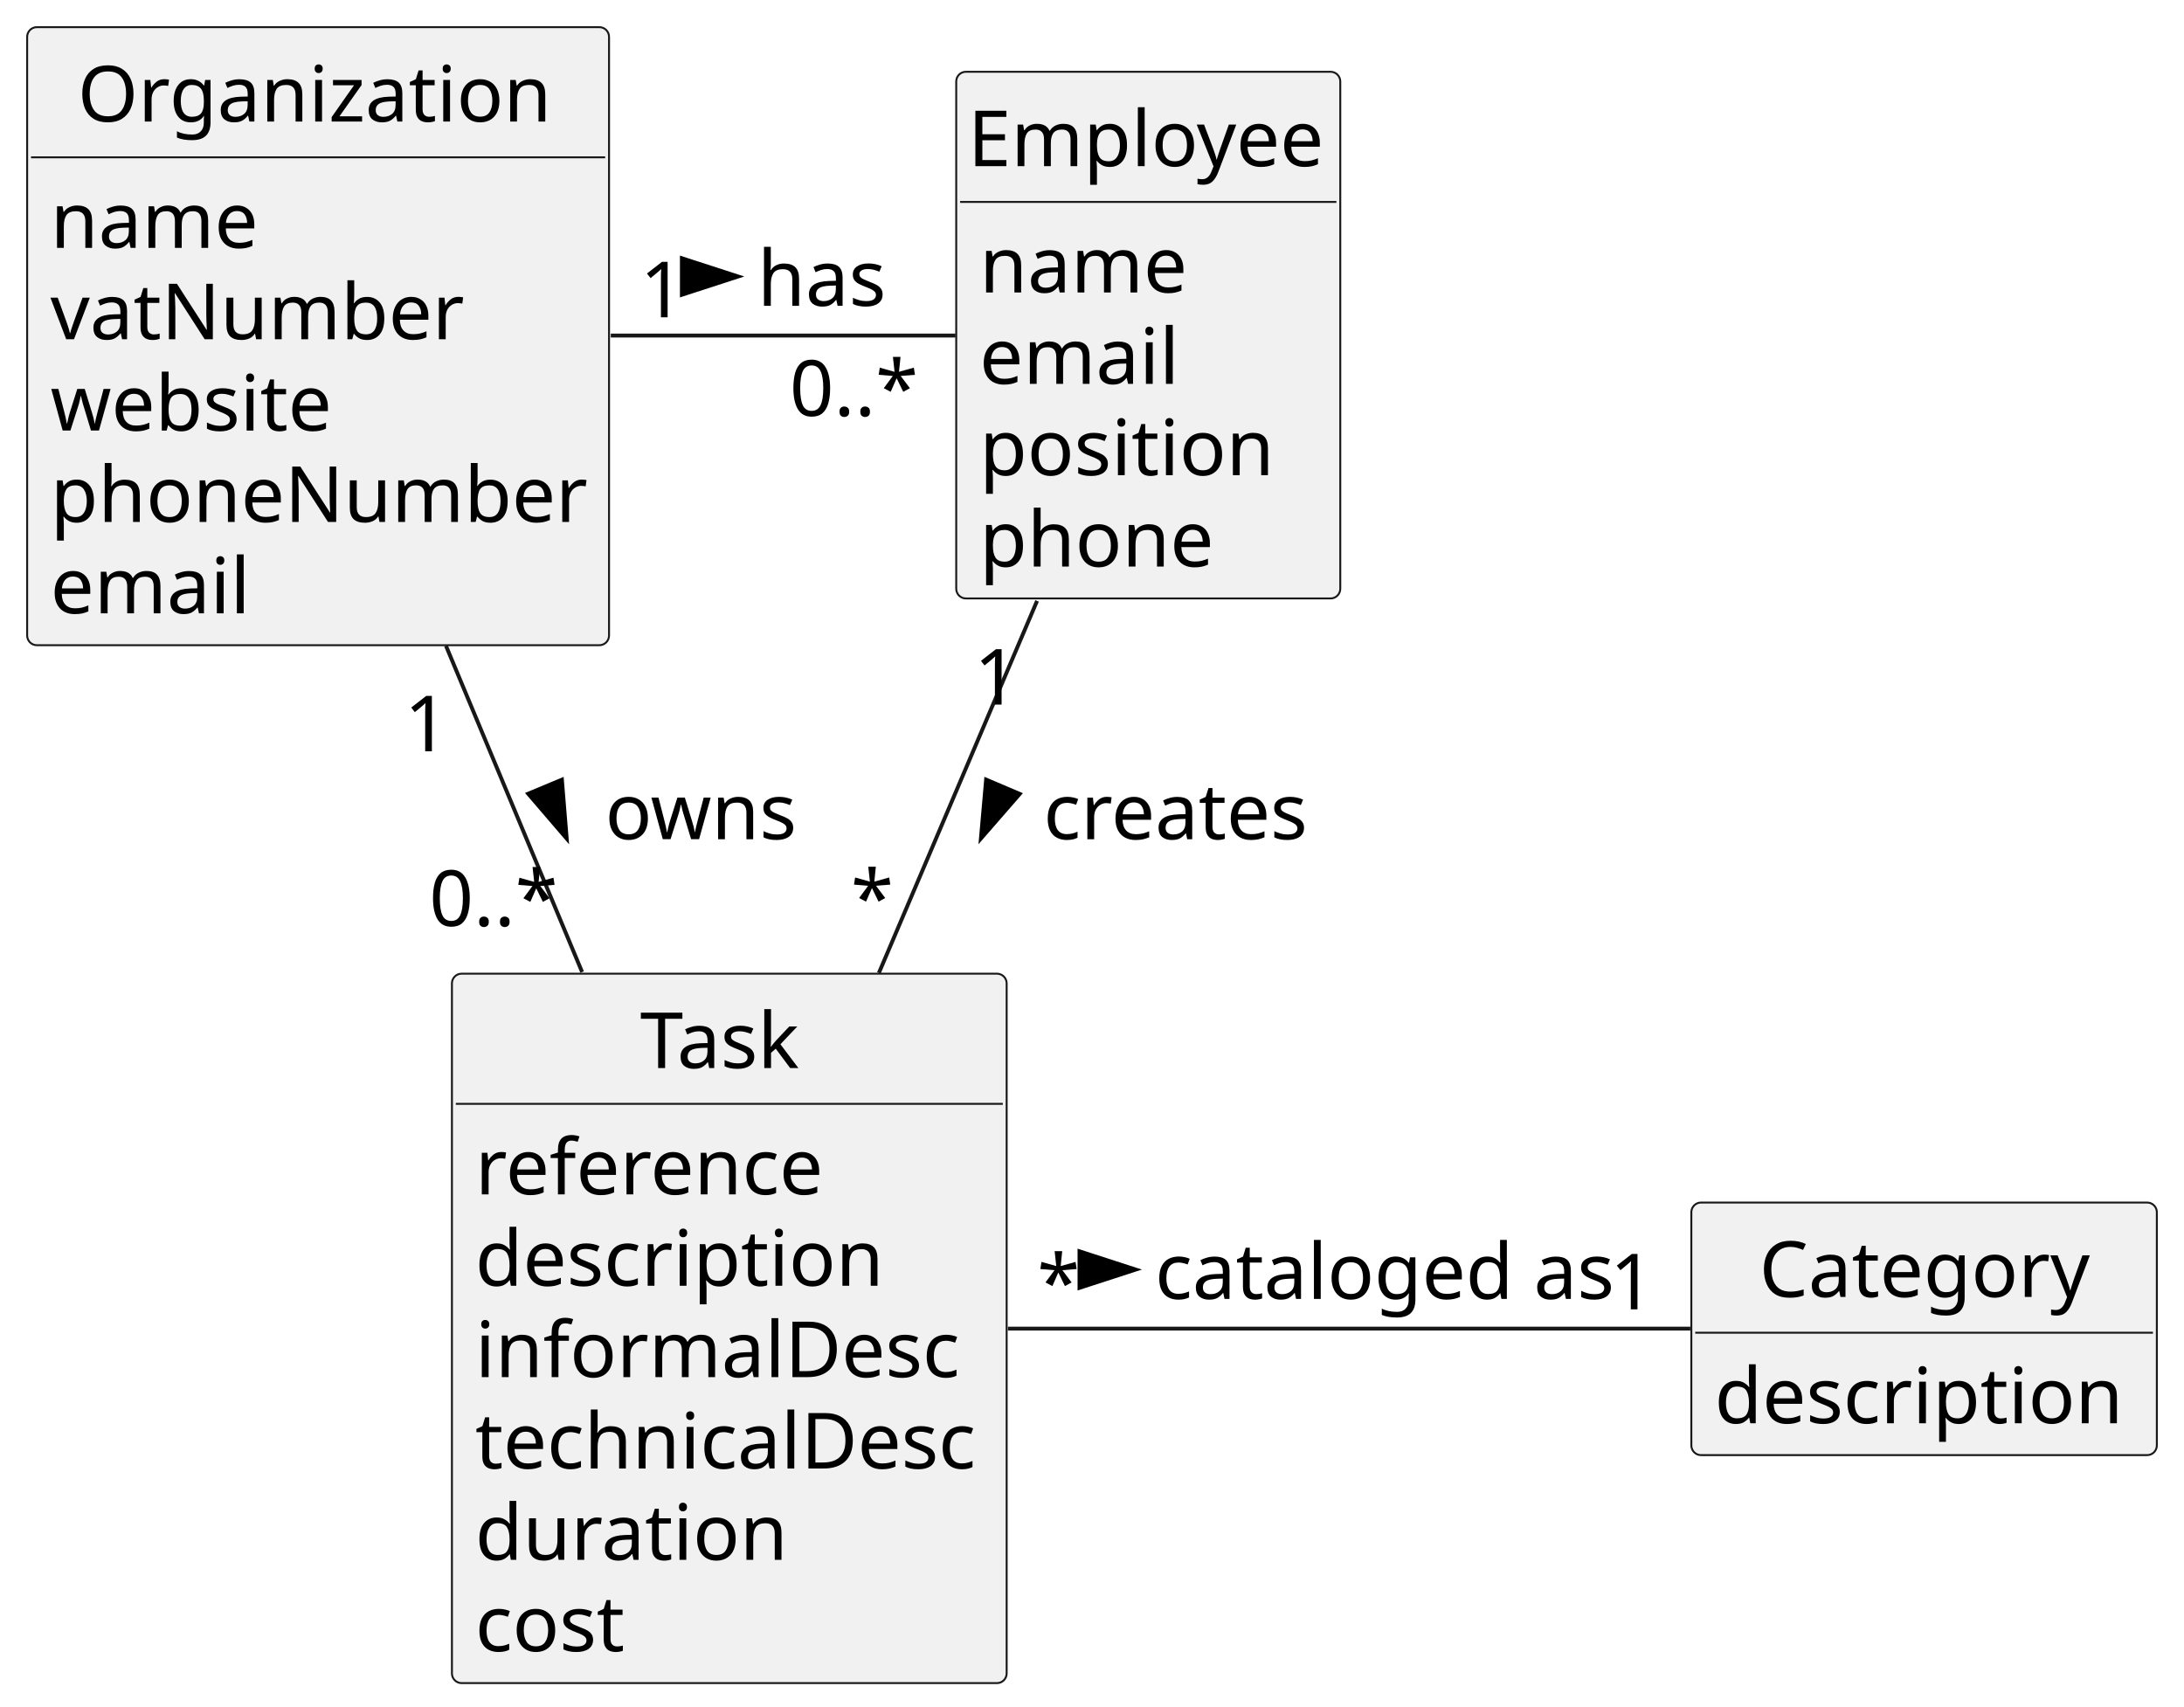
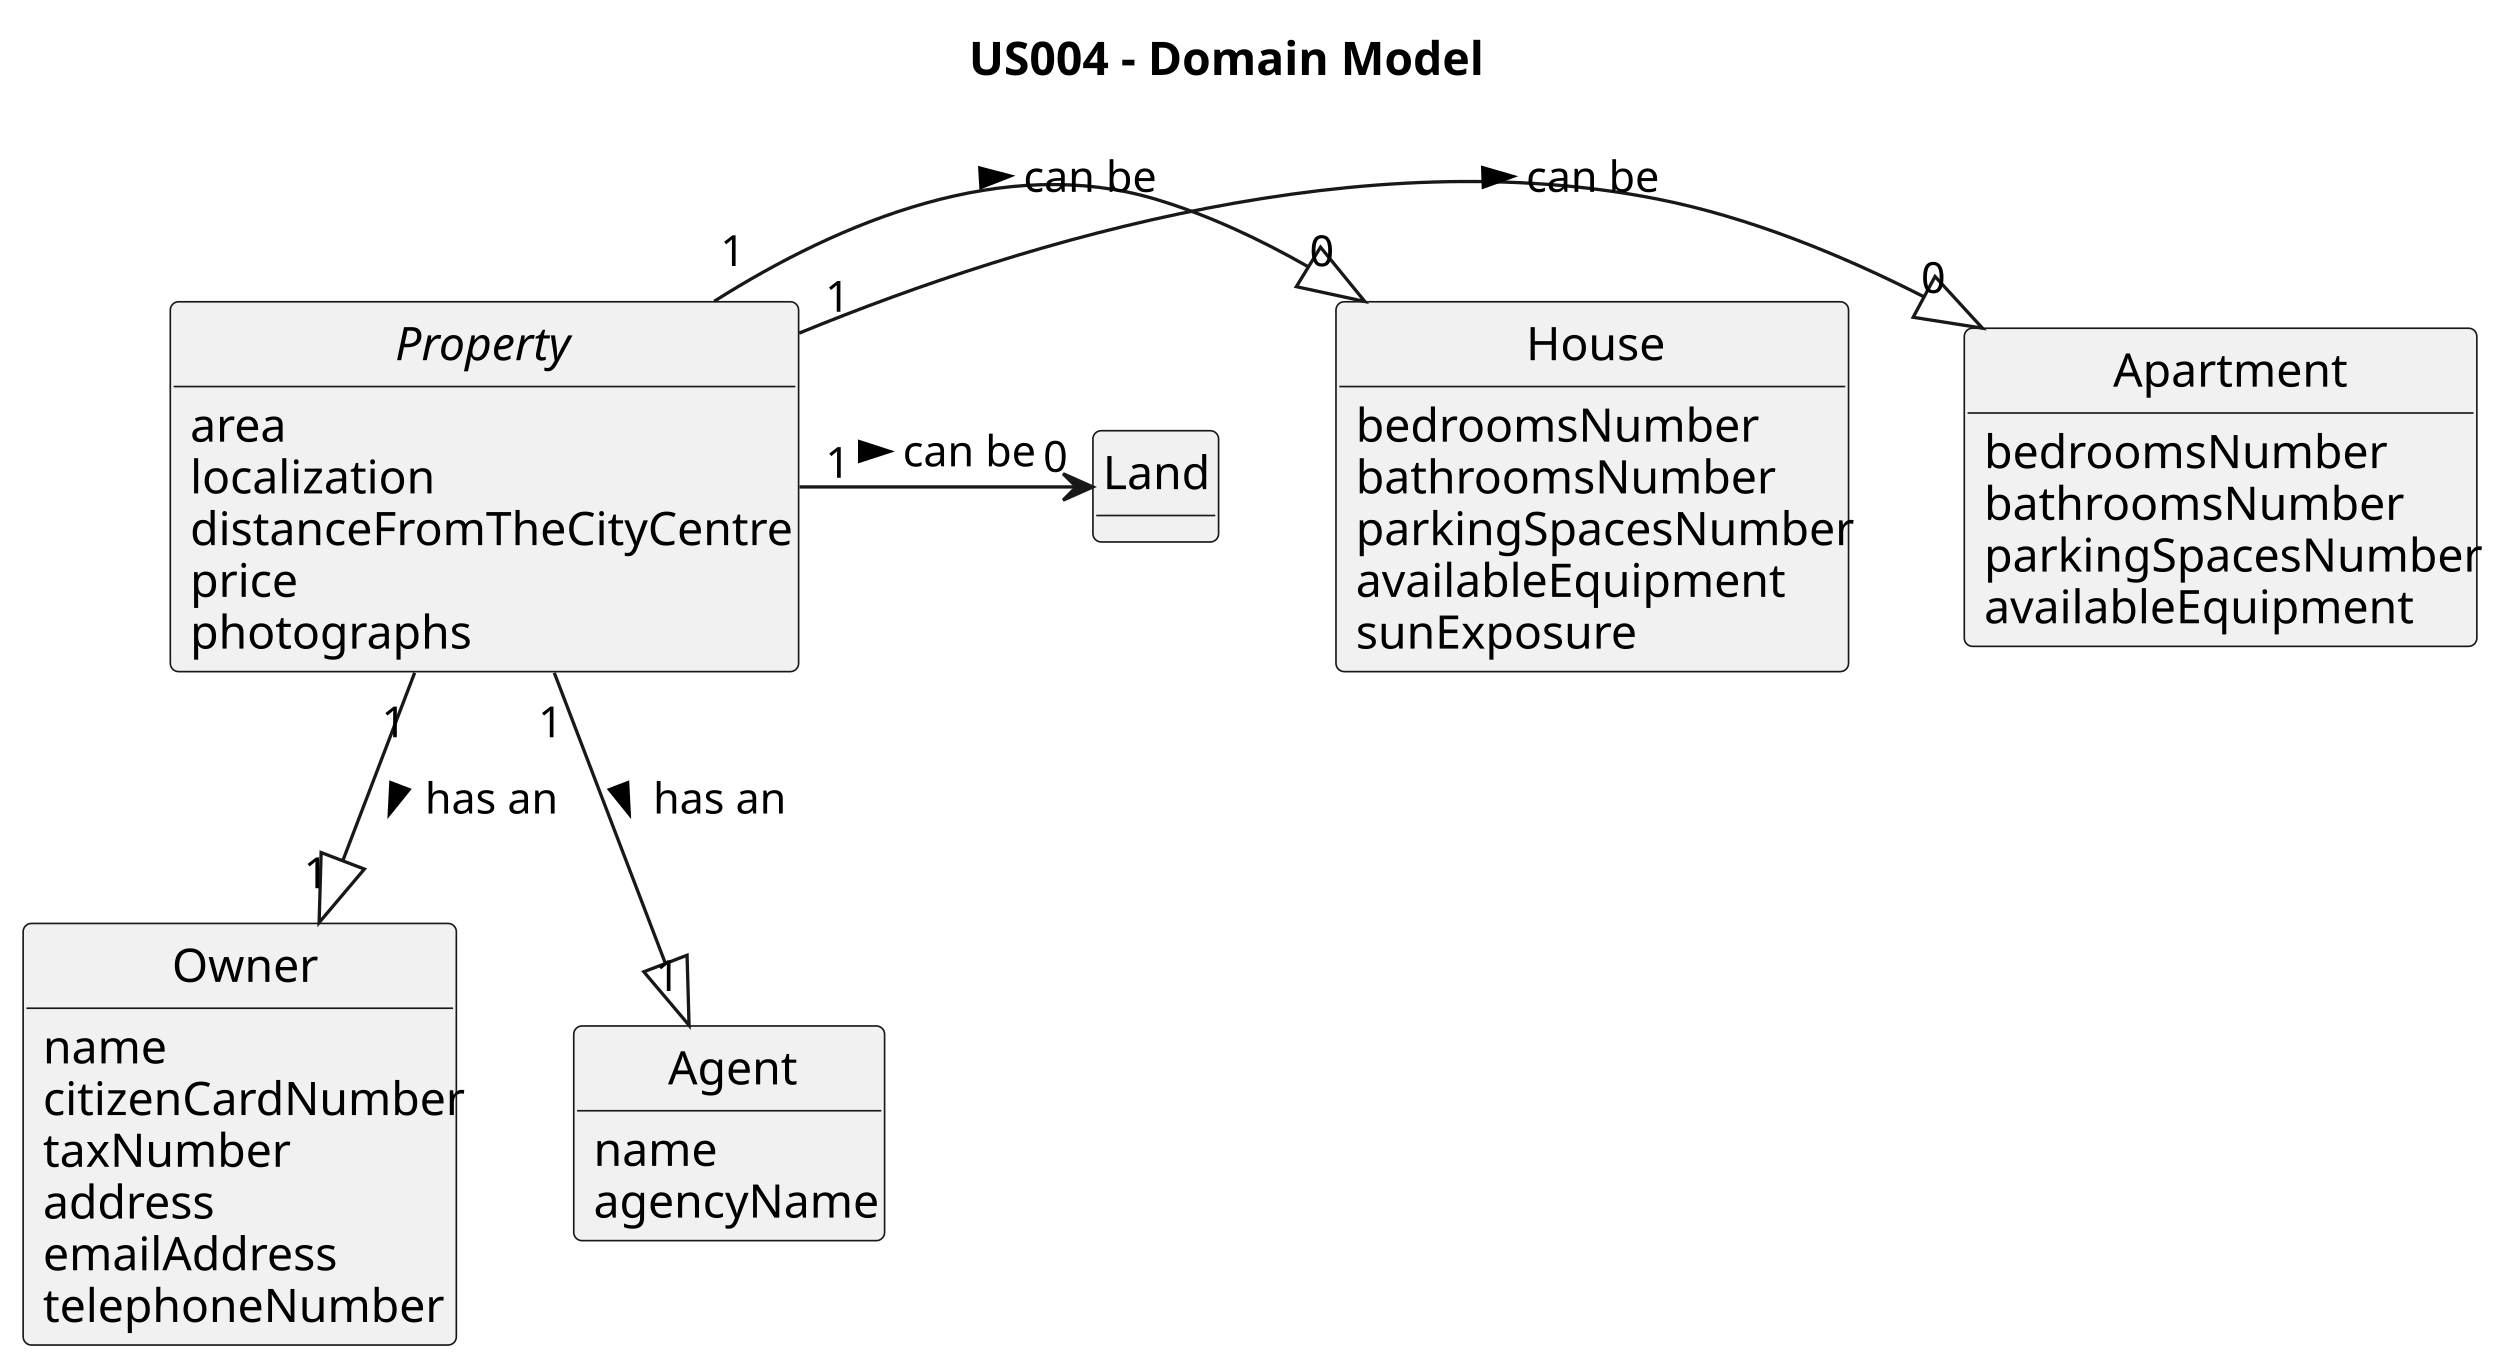
- <svg xmlns="http://www.w3.org/2000/svg" contentStyleType="text/css" height="440px" preserveAspectRatio="none" style="width:563px;height:440px;background:#FFFFFF;" version="1.1" viewBox="0 0 563 440" width="563px" zoomAndPan="magnify">
+ <svg xmlns="http://www.w3.org/2000/svg" contentStyleType="text/css" height="413px" preserveAspectRatio="none" style="width:756px;height:413px;background:#FFFFFF;" version="1.1" viewBox="0 0 756 413" width="756px" zoomAndPan="magnify">
  <defs />
  <g>
-     <g id="elem_Organization">
-       <rect codeLine="18" fill="#F1F1F1" height="159.328" id="Organization" rx="2.5" ry="2.5" style="stroke:#181818;stroke-width:0.5;" width="150" x="7" y="7" />
-       <text fill="#000000" font-family="sans-serif" font-size="20" lengthAdjust="spacing" textLength="124" x="20" y="31.336">Organization</text>
-       <line style="stroke:#181818;stroke-width:0.5;" x1="8" x2="156" y1="40.555" y2="40.555" />
-       <text fill="#000000" font-family="sans-serif" font-size="20" lengthAdjust="spacing" textLength="53" x="13" y="63.891">name</text>
-       <text fill="#000000" font-family="sans-serif" font-size="20" lengthAdjust="spacing" textLength="106" x="13" y="87.445">vatNumber</text>
-       <text fill="#000000" font-family="sans-serif" font-size="20" lengthAdjust="spacing" textLength="73" x="13" y="111">website</text>
-       <text fill="#000000" font-family="sans-serif" font-size="20" lengthAdjust="spacing" textLength="138" x="13" y="134.555">phoneNumber</text>
-       <text fill="#000000" font-family="sans-serif" font-size="20" lengthAdjust="spacing" textLength="53" x="13" y="158.109">email</text>
+     <text fill="#000000" font-family="sans-serif" font-size="14" font-weight="bold" lengthAdjust="spacing" textLength="156" x="293" y="22.674">US004 - Domain Model</text>
+     <g id="elem_Property">
+       <rect codeLine="14" fill="#F1F1F1" height="111.844" id="Property" rx="2.5" ry="2.5" style="stroke:#181818;stroke-width:0.5;" width="190" x="51.5" y="91.251" />
+       <text fill="#000000" font-family="sans-serif" font-size="14" font-style="italic" lengthAdjust="spacing" textLength="54" x="119.5" y="108.924">Property</text>
+       <line style="stroke:#181818;stroke-width:0.5;" x1="52.5" x2="240.5" y1="116.891" y2="116.891" />
+       <text fill="#000000" font-family="sans-serif" font-size="14" lengthAdjust="spacing" textLength="29" x="57.5" y="133.565">area</text>
+       <text fill="#000000" font-family="sans-serif" font-size="14" lengthAdjust="spacing" textLength="69" x="57.5" y="149.206">localization</text>
+       <text fill="#000000" font-family="sans-serif" font-size="14" lengthAdjust="spacing" textLength="178" x="57.5" y="164.846">distanceFromTheCityCentre</text>
+       <text fill="#000000" font-family="sans-serif" font-size="14" lengthAdjust="spacing" textLength="31" x="57.5" y="180.487">price</text>
+       <text fill="#000000" font-family="sans-serif" font-size="14" lengthAdjust="spacing" textLength="80" x="57.5" y="196.128">photographs</text>
    </g>
-     <g id="elem_Task">
-       <rect codeLine="26" fill="#F1F1F1" height="182.883" id="Task" rx="2.5" ry="2.5" style="stroke:#181818;stroke-width:0.5;" width="143" x="116.5" y="251" />
-       <text fill="#000000" font-family="sans-serif" font-size="20" lengthAdjust="spacing" textLength="46" x="165" y="275.336">Task</text>
-       <line style="stroke:#181818;stroke-width:0.5;" x1="117.5" x2="258.5" y1="284.555" y2="284.555" />
-       <text fill="#000000" font-family="sans-serif" font-size="20" lengthAdjust="spacing" textLength="89" x="122.5" y="307.891">reference</text>
-       <text fill="#000000" font-family="sans-serif" font-size="20" lengthAdjust="spacing" textLength="108" x="122.5" y="331.445">description</text>
-       <text fill="#000000" font-family="sans-serif" font-size="20" lengthAdjust="spacing" textLength="127" x="122.5" y="355">informalDesc</text>
-       <text fill="#000000" font-family="sans-serif" font-size="20" lengthAdjust="spacing" textLength="131" x="122.5" y="378.555">technicalDesc</text>
-       <text fill="#000000" font-family="sans-serif" font-size="20" lengthAdjust="spacing" textLength="81" x="122.5" y="402.109">duration</text>
-       <text fill="#000000" font-family="sans-serif" font-size="20" lengthAdjust="spacing" textLength="39" x="122.5" y="425.664">cost</text>
+     <g id="elem_Owner">
+       <rect codeLine="22" fill="#F1F1F1" height="127.484" id="Owner" rx="2.5" ry="2.5" style="stroke:#181818;stroke-width:0.5;" width="131" x="7" y="279.251" />
+       <text fill="#000000" font-family="sans-serif" font-size="14" lengthAdjust="spacing" textLength="41" x="52" y="296.925">Owner</text>
+       <line style="stroke:#181818;stroke-width:0.5;" x1="8" x2="137" y1="304.891" y2="304.891" />
+       <text fill="#000000" font-family="sans-serif" font-size="14" lengthAdjust="spacing" textLength="35" x="13" y="321.565">name</text>
+       <text fill="#000000" font-family="sans-serif" font-size="14" lengthAdjust="spacing" textLength="119" x="13" y="337.206">citizenCardNumber</text>
+       <text fill="#000000" font-family="sans-serif" font-size="14" lengthAdjust="spacing" textLength="67" x="13" y="352.846">taxNumber</text>
+       <text fill="#000000" font-family="sans-serif" font-size="14" lengthAdjust="spacing" textLength="51" x="13" y="368.487">address</text>
+       <text fill="#000000" font-family="sans-serif" font-size="14" lengthAdjust="spacing" textLength="85" x="13" y="384.128">emailAddress</text>
+       <text fill="#000000" font-family="sans-serif" font-size="14" lengthAdjust="spacing" textLength="112" x="13" y="399.768">telephoneNumber</text>
    </g>
-     <g id="elem_Category">
-       <rect codeLine="35" fill="#F1F1F1" height="65.109" id="Category" rx="2.5" ry="2.5" style="stroke:#181818;stroke-width:0.5;" width="120" x="436" y="310" />
-       <text fill="#000000" font-family="sans-serif" font-size="20" lengthAdjust="spacing" textLength="85" x="453.5" y="334.336">Category</text>
-       <line style="stroke:#181818;stroke-width:0.5;" x1="437" x2="555" y1="343.555" y2="343.555" />
-       <text fill="#000000" font-family="sans-serif" font-size="20" lengthAdjust="spacing" textLength="108" x="442" y="366.891">description</text>
+     <g id="elem_Land">
+       <rect codeLine="31" fill="#F1F1F1" height="33.641" id="Land" rx="2.5" ry="2.5" style="stroke:#181818;stroke-width:0.5;" width="38" x="330.5" y="130.251" />
+       <text fill="#000000" font-family="sans-serif" font-size="14" lengthAdjust="spacing" textLength="32" x="333.5" y="147.924">Land</text>
+       <line style="stroke:#181818;stroke-width:0.5;" x1="331.5" x2="367.5" y1="155.891" y2="155.891" />
    </g>
-     <g id="elem_Employee">
-       <rect codeLine="39" fill="#F1F1F1" height="135.773" id="Employee" rx="2.5" ry="2.5" style="stroke:#181818;stroke-width:0.5;" width="99" x="246.5" y="18.5" />
-       <text fill="#000000" font-family="sans-serif" font-size="20" lengthAdjust="spacing" textLength="93" x="249.5" y="42.836">Employee</text>
-       <line style="stroke:#181818;stroke-width:0.5;" x1="247.5" x2="344.5" y1="52.055" y2="52.055" />
-       <text fill="#000000" font-family="sans-serif" font-size="20" lengthAdjust="spacing" textLength="53" x="252.5" y="75.391">name</text>
-       <text fill="#000000" font-family="sans-serif" font-size="20" lengthAdjust="spacing" textLength="53" x="252.5" y="98.945">email</text>
-       <text fill="#000000" font-family="sans-serif" font-size="20" lengthAdjust="spacing" textLength="78" x="252.5" y="122.5">position</text>
-       <text fill="#000000" font-family="sans-serif" font-size="20" lengthAdjust="spacing" textLength="60" x="252.5" y="146.055">phone</text>
+     <g id="elem_House">
+       <rect codeLine="35" fill="#F1F1F1" height="111.844" id="House" rx="2.5" ry="2.5" style="stroke:#181818;stroke-width:0.5;" width="155" x="404" y="91.251" />
+       <text fill="#000000" font-family="sans-serif" font-size="14" lengthAdjust="spacing" textLength="40" x="461.5" y="108.924">House</text>
+       <line style="stroke:#181818;stroke-width:0.5;" x1="405" x2="558" y1="116.891" y2="116.891" />
+       <text fill="#000000" font-family="sans-serif" font-size="14" lengthAdjust="spacing" textLength="112" x="410" y="133.565">bedroomsNumber</text>
+       <text fill="#000000" font-family="sans-serif" font-size="14" lengthAdjust="spacing" textLength="116" x="410" y="149.206">bathroomsNumber</text>
+       <text fill="#000000" font-family="sans-serif" font-size="14" lengthAdjust="spacing" textLength="143" x="410" y="164.846">parkingSpacesNumber</text>
+       <text fill="#000000" font-family="sans-serif" font-size="14" lengthAdjust="spacing" textLength="123" x="410" y="180.487">availableEquipment</text>
+       <text fill="#000000" font-family="sans-serif" font-size="14" lengthAdjust="spacing" textLength="82" x="410" y="196.128">sunExposure</text>
    </g>
-     <g id="link_Organization_Employee">
-       <path codeLine="54" d="M157.45,86.5 C186.93,86.5 219.92,86.5 246.31,86.5 " fill="none" id="Organization-Employee" style="stroke:#181818;stroke-width:1.0;" />
-       <polygon fill="#000000" points="190.25,71.277,175.778,66.575,175.778,75.98,190.25,71.277" style="stroke:#000000;stroke-width:1.0;" />
-       <text fill="#000000" font-family="sans-serif" font-size="20" lengthAdjust="spacing" textLength="33" x="195.25" y="78.836">has</text>
-       <text fill="#000000" font-family="sans-serif" font-size="20" lengthAdjust="spacing" textLength="13" x="165.005" y="81.786">1</text>
-       <text fill="#000000" font-family="sans-serif" font-size="20" lengthAdjust="spacing" textLength="35" x="203.541" y="107.211">0..*</text>
+     <g id="elem_Apartment">
+       <rect codeLine="43" fill="#F1F1F1" height="96.203" id="Apartment" rx="2.5" ry="2.5" style="stroke:#181818;stroke-width:0.5;" width="155" x="594" y="99.251" />
+       <text fill="#000000" font-family="sans-serif" font-size="14" lengthAdjust="spacing" textLength="65" x="639" y="116.924">Apartment</text>
+       <line style="stroke:#181818;stroke-width:0.5;" x1="595" x2="748" y1="124.891" y2="124.891" />
+       <text fill="#000000" font-family="sans-serif" font-size="14" lengthAdjust="spacing" textLength="112" x="600" y="141.565">bedroomsNumber</text>
+       <text fill="#000000" font-family="sans-serif" font-size="14" lengthAdjust="spacing" textLength="116" x="600" y="157.206">bathroomsNumber</text>
+       <text fill="#000000" font-family="sans-serif" font-size="14" lengthAdjust="spacing" textLength="143" x="600" y="172.846">parkingSpacesNumber</text>
+       <text fill="#000000" font-family="sans-serif" font-size="14" lengthAdjust="spacing" textLength="123" x="600" y="188.487">availableEquipment</text>
    </g>
-     <g id="link_Organization_Task">
-       <path codeLine="55" d="M114.96,166.47 C126.08,193.13 138.58,223.08 150.06,250.58 " fill="none" id="Organization-Task" style="stroke:#181818;stroke-width:1.0;" />
-       <polygon fill="#000000" points="146.081,216.16,144.847,200.994,136.168,204.615,146.081,216.16" style="stroke:#000000;stroke-width:1.0;" />
-       <text fill="#000000" font-family="sans-serif" font-size="20" lengthAdjust="spacing" textLength="49" x="156" y="216.336">owns</text>
-       <text fill="#000000" font-family="sans-serif" font-size="20" lengthAdjust="spacing" textLength="13" x="104.234" y="193.676">1</text>
-       <text fill="#000000" font-family="sans-serif" font-size="20" lengthAdjust="spacing" textLength="35" x="110.642" y="238.701">0..*</text>
+     <g id="elem_Agent">
+       <rect codeLine="49" fill="#F1F1F1" height="64.922" id="Agent" rx="2.5" ry="2.5" style="stroke:#181818;stroke-width:0.5;" width="94" x="173.5" y="310.251" />
+       <text fill="#000000" font-family="sans-serif" font-size="14" lengthAdjust="spacing" textLength="37" x="202" y="327.925">Agent</text>
+       <line style="stroke:#181818;stroke-width:0.5;" x1="174.5" x2="266.5" y1="335.891" y2="335.891" />
+       <text fill="#000000" font-family="sans-serif" font-size="14" lengthAdjust="spacing" textLength="35" x="179.5" y="352.565">name</text>
+       <text fill="#000000" font-family="sans-serif" font-size="14" lengthAdjust="spacing" textLength="82" x="179.5" y="368.206">agencyName</text>
    </g>
-     <g id="link_Employee_Task">
-       <path codeLine="57" d="M267.34,154.9 C254.84,184.29 240,219.2 226.56,250.82 " fill="none" id="Employee-Task" style="stroke:#181818;stroke-width:1.0;" />
-       <polygon fill="#000000" points="252.87,216.14,262.86,204.661,254.205,200.981,252.87,216.14" style="stroke:#000000;stroke-width:1.0;" />
-       <text fill="#000000" font-family="sans-serif" font-size="20" lengthAdjust="spacing" textLength="68" x="269" y="216.336">creates</text>
-       <text fill="#000000" font-family="sans-serif" font-size="20" lengthAdjust="spacing" textLength="13" x="251.099" y="181.638">1</text>
-       <text fill="#000000" font-family="sans-serif" font-size="20" lengthAdjust="spacing" textLength="10" x="219.339" y="238.639">*</text>
+     <g id="link_Property_Owner">
+       <path codeLine="54" d="M125.39,203.441 C118.63,221.121 111,241.081 103.68,260.231 " fill="none" id="Property-to-Owner" style="stroke:#181818;stroke-width:1.0;" />
+       <polygon fill="none" points="110.18,262.811,96.5,278.991,97.11,257.811,110.18,262.811" style="stroke:#181818;stroke-width:1.0;" />
+       <polygon fill="#000000" points="117.715,246.183,123.69,238.783,118.199,236.685,117.715,246.183" style="stroke:#000000;stroke-width:1.0;" />
+       <text fill="#000000" font-family="sans-serif" font-size="13" lengthAdjust="spacing" textLength="39" x="128.5" y="246.019">has an</text>
+       <text fill="#000000" font-family="sans-serif" font-size="13" lengthAdjust="spacing" textLength="7" x="115.391" y="222.952">1</text>
+       <text fill="#000000" font-family="sans-serif" font-size="13" lengthAdjust="spacing" textLength="7" x="91.87" y="268.58">1</text>
    </g>
-     <g id="link_Task_Category">
-       <path codeLine="59" d="M259.82,342.5 C313.24,342.5 385.31,342.5 435.74,342.5 " fill="none" id="Task-Category" style="stroke:#181818;stroke-width:1.0;" />
-       <polygon fill="#000000" points="292.75,327.277,278.278,322.575,278.278,331.98,292.75,327.277" style="stroke:#000000;stroke-width:1.0;" />
-       <text fill="#000000" font-family="sans-serif" font-size="20" lengthAdjust="spacing" textLength="120" x="297.75" y="334.836">cataloged as</text>
-       <text fill="#000000" font-family="sans-serif" font-size="20" lengthAdjust="spacing" textLength="10" x="267.382" y="337.737">*</text>
-       <text fill="#000000" font-family="sans-serif" font-size="20" lengthAdjust="spacing" textLength="13" x="415.021" y="337.532">1</text>
+     <g id="link_Property_Agent">
+       <path codeLine="55" d="M167.61,203.441 C178.18,231.081 190.88,264.311 201.19,291.271 " fill="none" id="Property-to-Agent" style="stroke:#181818;stroke-width:1.0;" />
+       <polygon fill="none" points="207.77,288.861,208.37,310.041,194.69,293.861,207.77,288.861" style="stroke:#181818;stroke-width:1.0;" />
+       <polygon fill="#000000" points="190.286,246.183,189.801,236.685,184.31,238.784,190.286,246.183" style="stroke:#000000;stroke-width:1.0;" />
+       <text fill="#000000" font-family="sans-serif" font-size="13" lengthAdjust="spacing" textLength="39" x="197.5" y="246.019">has an</text>
+       <text fill="#000000" font-family="sans-serif" font-size="13" lengthAdjust="spacing" textLength="7" x="162.756" y="222.952">1</text>
+       <text fill="#000000" font-family="sans-serif" font-size="13" lengthAdjust="spacing" textLength="7" x="198.146" y="299.681">1</text>
+     </g>
+     <g id="link_Property_Apartment">
+       <path codeLine="57" d="M241.67,100.731 C312.86,71.591 412.81,42.641 501.5,60.251 C528.98,65.701 556.83,77.041 581.83,89.771 " fill="none" id="Property-to-Apartment" style="stroke:#181818;stroke-width:1.0;" />
+       <polygon fill="none" points="585.15,83.611,599.48,99.231,578.54,95.951,585.15,83.611" style="stroke:#181818;stroke-width:1.0;" />
+       <polygon fill="#000000" points="457.497,53.351,448.362,50.705,448.552,56.58,457.497,53.351" style="stroke:#000000;stroke-width:1.0;" />
+       <text fill="#000000" font-family="sans-serif" font-size="13" lengthAdjust="spacing" textLength="39" x="461.5" y="58.019">can be</text>
+       <text fill="#000000" font-family="sans-serif" font-size="13" lengthAdjust="spacing" textLength="7" x="249.533" y="94.261">1</text>
+       <text fill="#000000" font-family="sans-serif" font-size="13" lengthAdjust="spacing" textLength="7" x="580.916" y="88.599">0</text>
+     </g>
+     <g id="link_Property_House">
+       <path codeLine="58" d="M215.97,91.111 C254.51,66.741 303.77,46.541 349.5,60.251 C365.2,64.961 380.76,72.201 395.39,80.551 " fill="none" id="Property-to-House" style="stroke:#181818;stroke-width:1.0;" />
+       <polygon fill="none" points="399.32,74.751,412.72,91.171,392.01,86.691,399.32,74.751" style="stroke:#181818;stroke-width:1.0;" />
+       <polygon fill="#000000" points="305.491,53.219,296.289,50.816,296.635,56.684,305.491,53.219" style="stroke:#000000;stroke-width:1.0;" />
+       <text fill="#000000" font-family="sans-serif" font-size="13" lengthAdjust="spacing" textLength="39" x="309.5" y="58.019">can be</text>
+       <text fill="#000000" font-family="sans-serif" font-size="13" lengthAdjust="spacing" textLength="7" x="217.835" y="80.44">1</text>
+       <text fill="#000000" font-family="sans-serif" font-size="13" lengthAdjust="spacing" textLength="7" x="396.007" y="80.508">0</text>
+     </g>
+     <g id="link_Property_Land">
+       <path codeLine="59" d="M241.76,147.251 C272.72,147.251 304.45,147.251 325.39,147.251 " fill="none" id="Property-to-Land" style="stroke:#181818;stroke-width:1.0;" />
+       <polygon fill="#181818" points="330.47,147.251,321.47,143.251,325.47,147.251,321.47,151.251,330.47,147.251" style="stroke:#181818;stroke-width:1.0;" />
+       <polygon fill="#000000" points="269,136.512,259.955,133.573,259.955,139.451,269,136.512" style="stroke:#000000;stroke-width:1.0;" />
+       <text fill="#000000" font-family="sans-serif" font-size="13" lengthAdjust="spacing" textLength="39" x="273" y="141.019">can be</text>
+       <text fill="#000000" font-family="sans-serif" font-size="13" lengthAdjust="spacing" textLength="7" x="249.63" y="144.488">1</text>
+       <text fill="#000000" font-family="sans-serif" font-size="13" lengthAdjust="spacing" textLength="7" x="315.444" y="142.683">0</text>
    </g>
  </g>
</svg>
